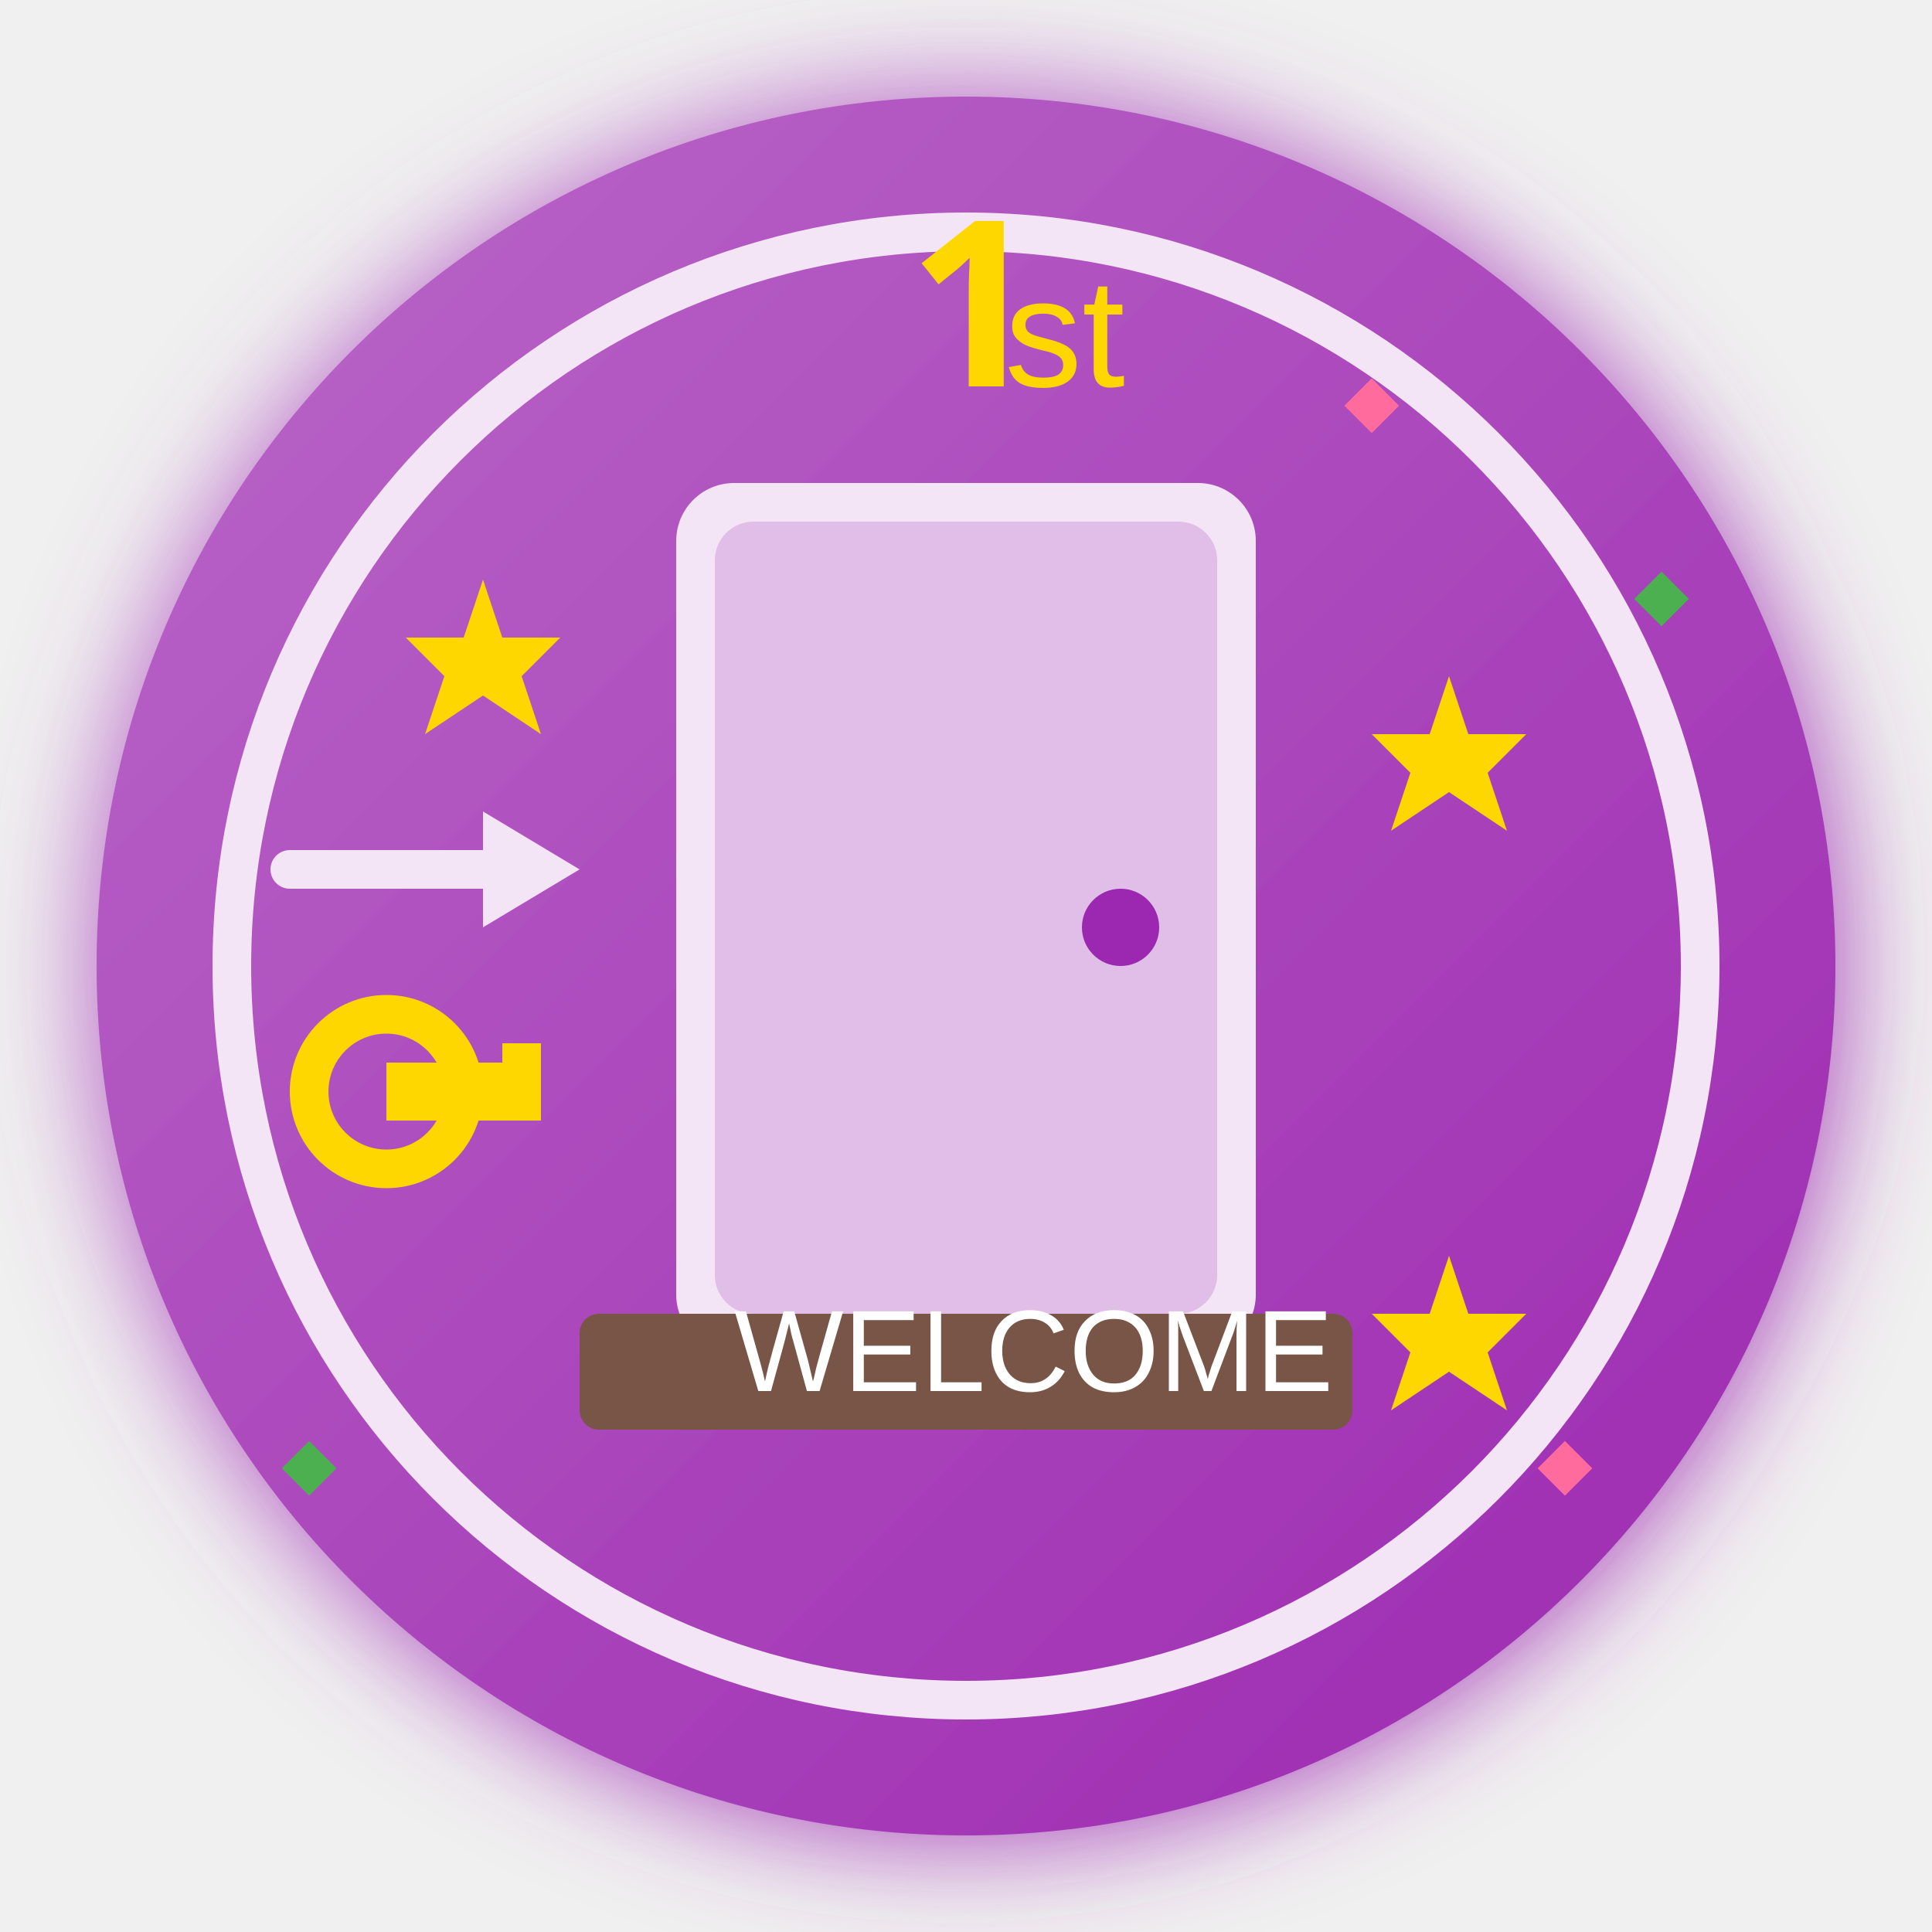
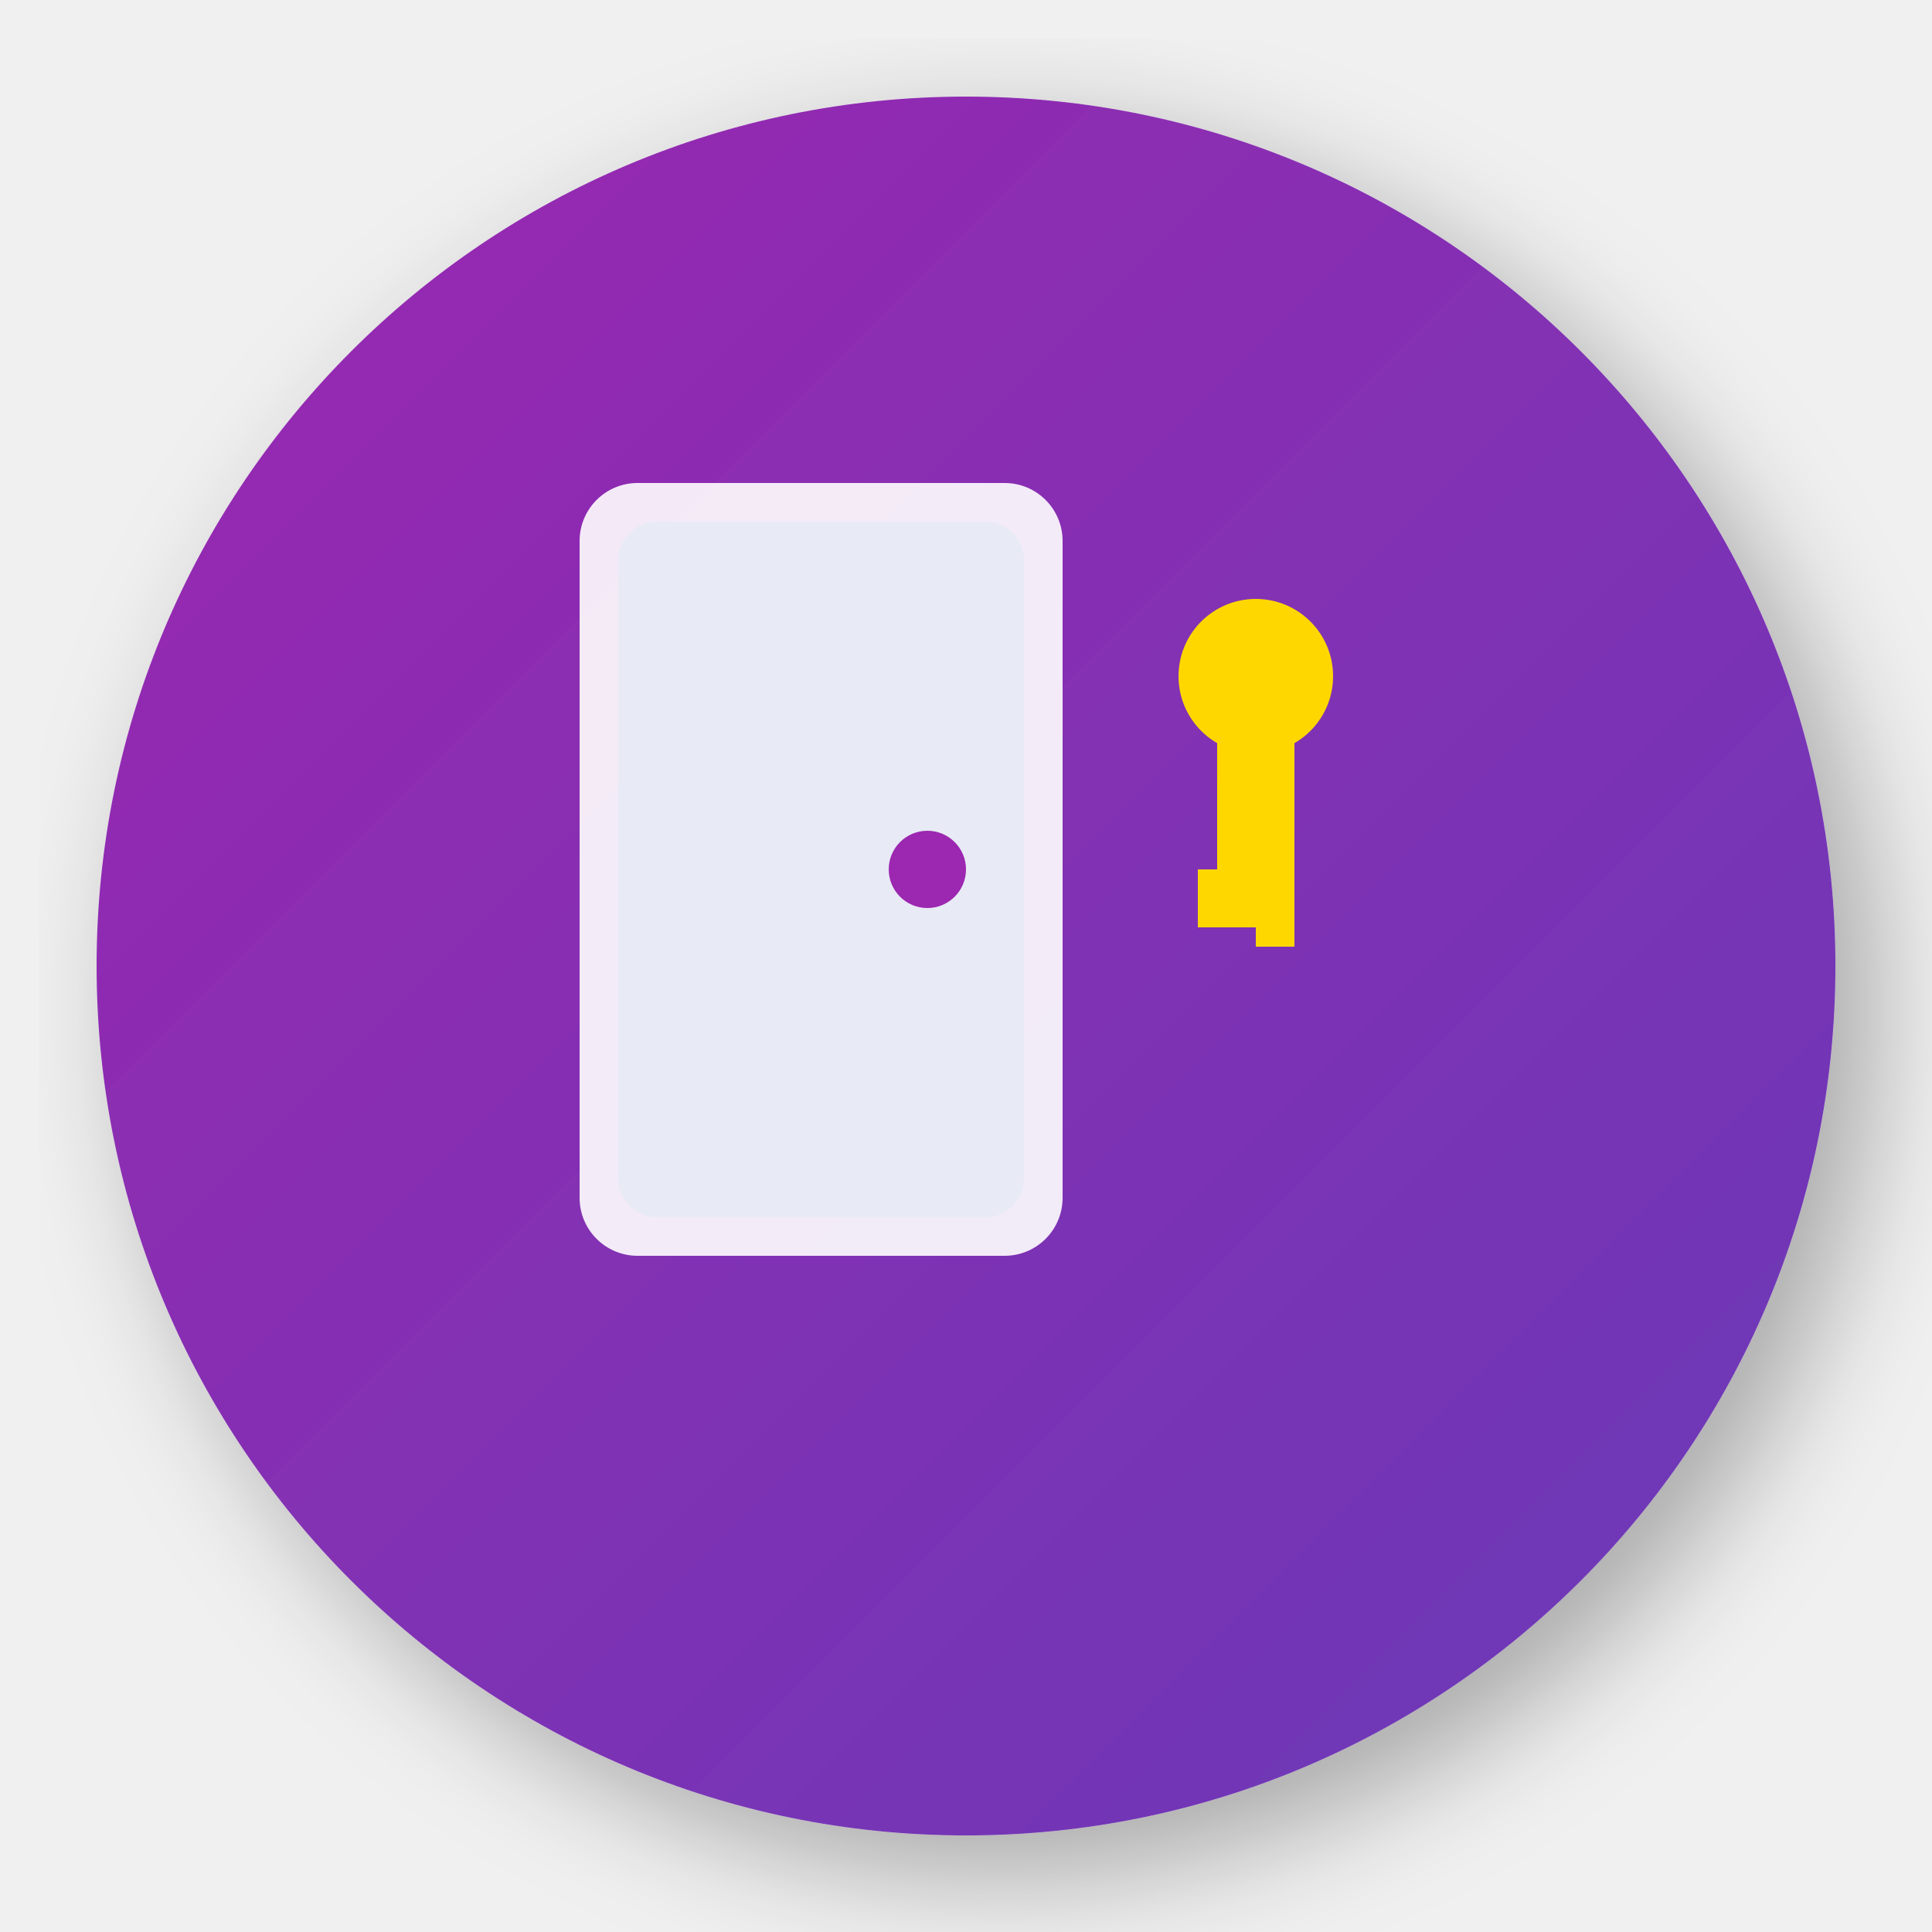
<svg xmlns="http://www.w3.org/2000/svg" width="100" height="100" viewBox="0 0 100 100">
  <defs>
-     <linearGradient id="loginGrad" x1="0%" y1="0%" x2="100%" y2="100%">
-       <stop offset="0%" style="stop-color:#BA68C8;stop-opacity:1" />
-       <stop offset="100%" style="stop-color:#9C27B0;stop-opacity:1" />
+     <linearGradient id="grad10" x1="0%" y1="0%" x2="100%" y2="100%">
+       <stop offset="0%" style="stop-color:#9C27B0;stop-opacity:1" />
+       <stop offset="100%" style="stop-color:#673AB7;stop-opacity:1" />
    </linearGradient>
-     <filter id="loginGlow" x="-30%" y="-30%" width="160%" height="160%">
-       <feGaussianBlur stdDeviation="3" result="coloredBlur" />
-       <feMerge>
-         <feMergeNode in="coloredBlur" />
-         <feMergeNode in="SourceGraphic" />
-       </feMerge>
+     <filter id="shadow10">
+       <feDropShadow dx="2" dy="2" stdDeviation="3" flood-color="#000000" flood-opacity="0.3" />
    </filter>
  </defs>
-   <circle cx="50" cy="50" r="45" fill="url(#loginGrad)" filter="url(#loginGlow)" />
-   <circle cx="50" cy="50" r="38" fill="none" stroke="#F3E5F5" stroke-width="2" />
-   <rect x="35" y="25" width="30" height="45" rx="3" fill="#F3E5F5" />
-   <rect x="37" y="27" width="26" height="41" rx="2" fill="#E1BEE7" />
-   <circle cx="58" cy="48" r="2" fill="#9C27B0" />
-   <rect x="30" y="68" width="40" height="6" rx="1" fill="#795548" />
-   <text x="38" y="72" font-family="Arial" font-size="6" fill="#FFFFFF">WELCOME</text>
-   <rect x="20" y="55" width="8" height="3" fill="#FFD700" />
-   <circle cx="20" cy="56.5" r="4" fill="none" stroke="#FFD700" stroke-width="2" />
-   <rect x="26" y="54" width="2" height="1" fill="#FFD700" />
-   <rect x="26" y="57" width="2" height="1" fill="#FFD700" />
-   <polygon points="25,30 26,33 29,33 27,35 28,38 25,36 22,38 23,35 21,33 24,33" fill="#FFD700" />
-   <polygon points="75,35 76,38 79,38 77,40 78,43 75,41 72,43 73,40 71,38 74,38" fill="#FFD700" />
-   <polygon points="75,65 76,68 79,68 77,70 78,73 75,71 72,73 73,70 71,68 74,68" fill="#FFD700" />
-   <path d="M15 45 L25 45" stroke="#F3E5F5" stroke-width="2" fill="none" stroke-linecap="round" />
-   <polygon points="25,42 30,45 25,48" fill="#F3E5F5" />
-   <rect x="70" y="20" width="2" height="2" fill="#FF6B9D" transform="rotate(45 71 21)" />
-   <rect x="85" y="30" width="2" height="2" fill="#4CAF50" transform="rotate(45 86 31)" />
-   <rect x="80" y="75" width="2" height="2" fill="#FF6B9D" transform="rotate(45 81 76)" />
-   <rect x="15" y="75" width="2" height="2" fill="#4CAF50" transform="rotate(45 16 76)" />
-   <text x="47" y="20" font-family="Arial Black" font-size="12" font-weight="bold" fill="#FFD700">1</text>
-   <text x="52" y="20" font-family="Arial" font-size="8" fill="#FFD700">st</text>
+   <circle cx="50" cy="50" r="45" fill="url(#grad10)" filter="url(#shadow10)" />
+   <rect x="30" y="25" width="25" height="40" rx="3" fill="white" opacity="0.9" />
+   <rect x="32" y="27" width="21" height="36" rx="2" fill="#E8EAF6" />
+   <circle cx="48" cy="45" r="2" fill="#9C27B0" />
+   <circle cx="65" cy="35" r="4" fill="#FFD700" />
+   <rect x="63" y="38" width="4" height="10" fill="#FFD700" />
+   <rect x="62" y="45" width="2" height="3" fill="#FFD700" />
+   <rect x="65" y="47" width="2" height="2" fill="#FFD700" />
</svg>
